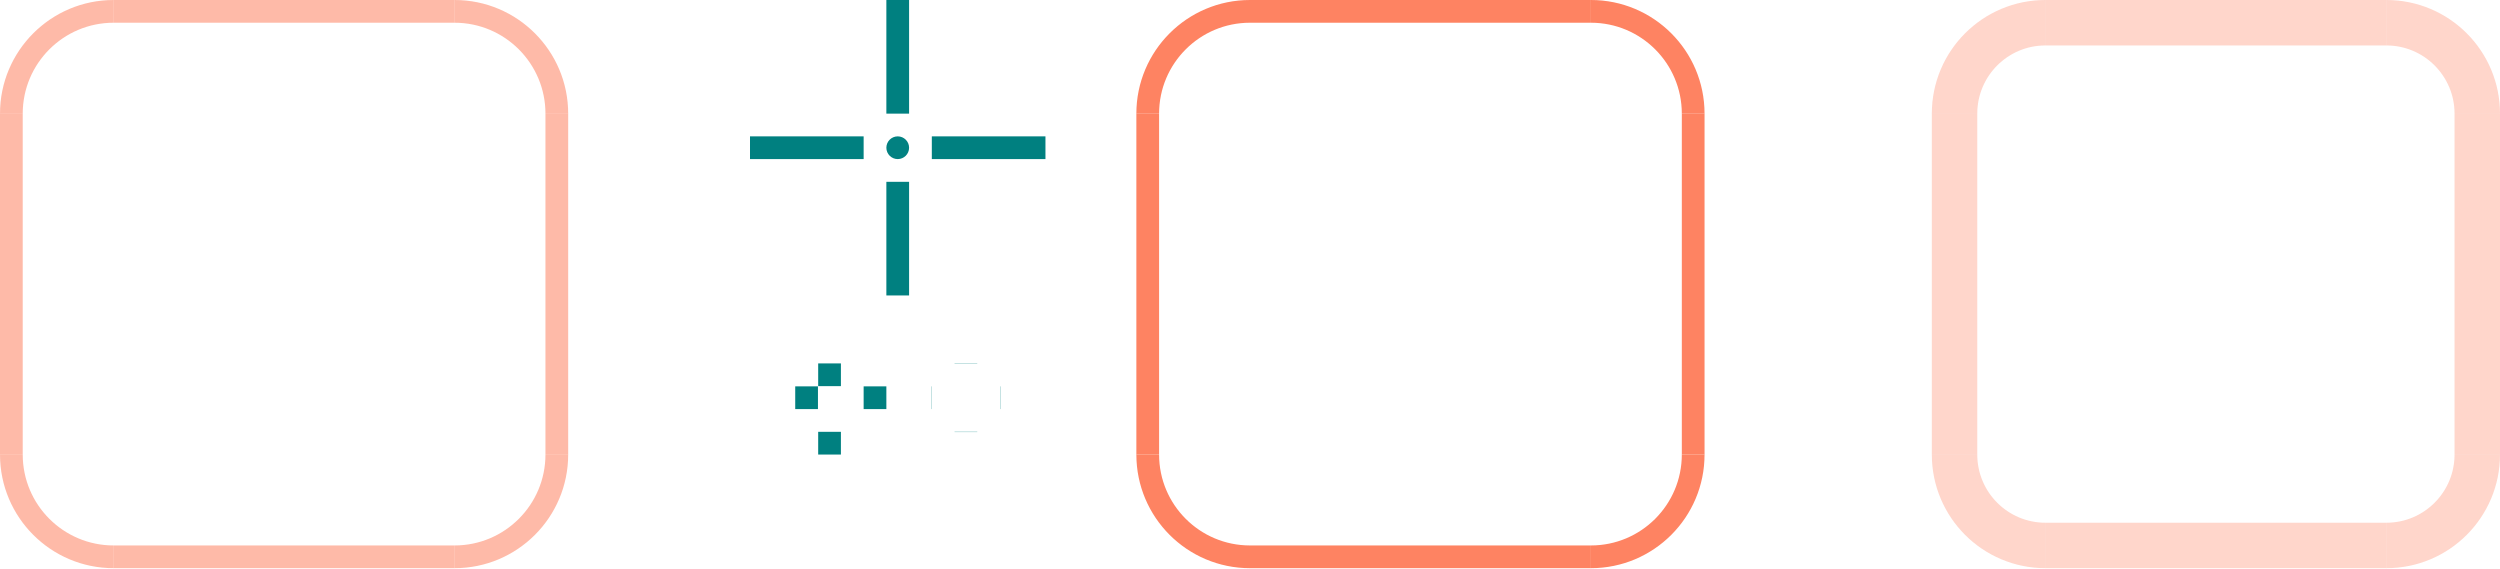
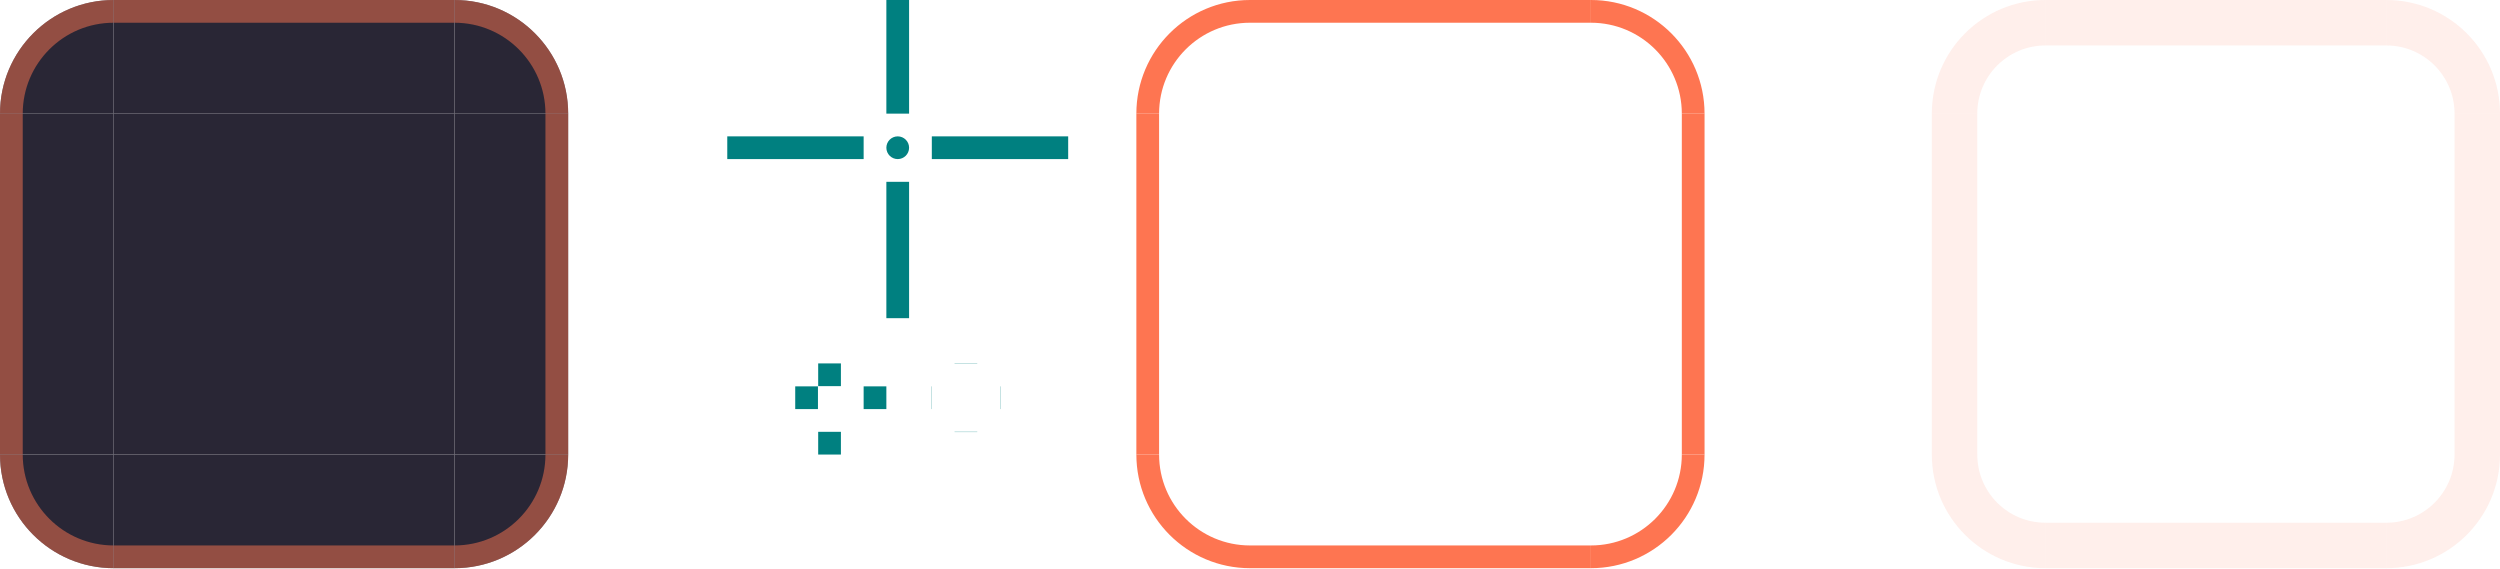
<svg xmlns="http://www.w3.org/2000/svg" xmlns:xlink="http://www.w3.org/1999/xlink" width="110" height="25" viewBox="0 0 110 25" version="1.1" id="svg17788">
  <defs id="defs17785" />
  <g id="layer1" transform="translate(-450,406)">
    <rect id="hint-focus-over-base" height="1" rx="1.022" style="opacity:0.99;fill:#008080;fill-opacity:1;fill-rule:nonzero;stroke-width:1" width="1" x="489" y="-400" />
-     <rect id="base-hint-left-margin" height="1" style="fill:#008080;fill-opacity:1;fill-rule:nonzero;stroke-width:1" width="5" x="483" y="-400" />
-     <rect style="fill:none;fill-opacity:1;stroke:none;stroke-width:0.5;stroke-linecap:round" id="base-center" width="15" height="15" x="455" y="-401" />
+     <rect id="base-hint-left-margin" height="1" style="fill:#008080;fill-opacity:1;fill-rule:nonzero;stroke-width:1" width="6" x="482" y="-400" />
+     <rect style="fill:#292635;fill-opacity:1;stroke:none;stroke-width:0.5;stroke-linecap:round" id="base-center" width="15" height="15" x="455" y="-401" />
    <use x="0" y="0" xlink:href="#base-top" id="base-bottom" transform="matrix(1,0,0,-1,0,-787)" />
    <use x="0" y="0" xlink:href="#base-top" id="base-right" transform="rotate(90,462.5,-393.5)" />
    <use x="0" y="0" xlink:href="#base-top" id="base-left" transform="rotate(-90,462.5,-393.5)" />
    <use x="0" y="0" xlink:href="#base-topright" id="base-topleft" transform="matrix(-1,0,0,1,925,0)" />
    <use x="0" y="0" xlink:href="#base-topright" id="base-bottomright" transform="matrix(1,0,0,-1,0,-787)" />
    <use x="0" y="0" xlink:href="#base-topright" id="base-bottomleft" transform="rotate(180,462.5,-393.5)" />
    <g id="base-top" transform="translate(205,-1021)">
-       <rect style="opacity:1;fill:none;fill-opacity:1;stroke:none;stroke-width:0.5;stroke-linecap:round" id="rect3225" width="15" height="5" x="250" y="615" />
+       <rect style="opacity:1;fill:#292635;fill-opacity:1;stroke:none;stroke-width:0.5;stroke-linecap:round" id="rect3225" width="15" height="5" x="250" y="615" />
      <rect style="opacity:0.5;fill:#fe7551;fill-opacity:1;stroke:none;stroke-width:0.5;stroke-linecap:round" id="rect3219" width="15" height="1" x="250" y="615" />
    </g>
    <g id="base-topright" transform="translate(205,-1021)">
-       <path style="opacity:1;fill:none;fill-opacity:1;stroke:none;stroke-width:0.5;stroke-linecap:round" id="path3267" d="m 270,-620 a 5,5 0 0 1 -5,5 v -5 z" transform="scale(1,-1)" />
+       <path style="opacity:1;fill:#292635;fill-opacity:1;stroke:none;stroke-width:0.5;stroke-linecap:round" id="path3267" d="m 270,-620 a 5,5 0 0 1 -5,5 v -5 z" transform="scale(1,-1)" />
      <path id="path3252" style="opacity:0.5;fill:#fe7551;fill-opacity:1;stroke:none;stroke-width:0.5;stroke-linecap:round" d="m 265,615 v 1 a 4,4 0 0 1 4,4 h 1 a 5,5 0 0 0 -5,-5 z" />
    </g>
-     <rect id="base-hint-right-margin" height="1" style="fill:#008080;fill-opacity:1;fill-rule:nonzero;stroke-width:1" width="5" x="491" y="-400" />
-     <rect id="base-hint-bottom-margin" height="5" style="fill:#008080;fill-opacity:1;fill-rule:nonzero;stroke-width:1" x="489" y="-398" width="1" />
-     <rect id="base-hint-top-margin" height="5" style="fill:#008080;fill-opacity:1;fill-rule:nonzero;stroke-width:1" width="1" x="489" y="-406" />
+     <rect id="base-hint-right-margin" height="1" style="fill:#008080;fill-opacity:1;fill-rule:nonzero;stroke-width:1" width="6" x="491" y="-400" />
+     <rect id="base-hint-bottom-margin" height="6" style="fill:#008080;fill-opacity:1;fill-rule:nonzero;stroke-width:1" x="489" y="-398" width="1" />
+     <rect id="base-hint-top-margin" height="6" style="fill:#008080;fill-opacity:1;fill-rule:nonzero;stroke-width:1" width="1" x="489" y="-407" />
    <rect style="fill:none;fill-opacity:1;stroke:none;stroke-width:0.5;stroke-linecap:round" id="hover-center" width="15" height="15" x="505" y="-401" />
    <g id="hover-top" transform="translate(255,-1021)">
      <rect style="opacity:1;fill:none;fill-opacity:1;stroke:none;stroke-width:0.5;stroke-linecap:round" id="rect4893" width="15" height="5" x="250" y="615" />
-       <rect style="opacity:0.9;fill:#fe7551;fill-opacity:1;stroke:none;stroke-width:0.5;stroke-linecap:round" id="rect4895" width="15" height="1" x="250" y="615" />
+       <rect style="opacity:1;fill:#fe7551;fill-opacity:1;stroke:none;stroke-width:0.5;stroke-linecap:round" id="rect4895" width="15" height="1" x="250" y="615" />
    </g>
    <g id="hover-topright" transform="translate(255,-1021)">
      <path style="opacity:1;fill:none;fill-opacity:1;stroke:none;stroke-width:0.5;stroke-linecap:round" id="path4899" d="m 270,-620 a 5,5 0 0 1 -5,5 v -5 z" transform="scale(1,-1)" />
-       <path id="path4901" style="opacity:0.9;fill:#fe7551;fill-opacity:1;stroke:none;stroke-width:0.5;stroke-linecap:round" d="m 265,615 v 1 a 4,4 0 0 1 4,4 h 1 a 5,5 0 0 0 -5,-5 z" />
+       <path id="path4901" style="opacity:1;fill:#fe7551;fill-opacity:1;stroke:none;stroke-width:0.5;stroke-linecap:round" d="m 265,615 v 1 a 4,4 0 0 1 4,4 h 1 a 5,5 0 0 0 -5,-5 z" />
    </g>
    <use x="0" y="0" xlink:href="#hover-top" id="hover-bottom" transform="matrix(1,0,0,-1,0,-787)" />
    <use x="0" y="0" xlink:href="#hover-top" id="hover-right" transform="rotate(90,512.5,-393.5)" />
    <use x="0" y="0" xlink:href="#hover-top" id="hover-left" transform="rotate(-90,512.5,-393.5)" />
    <use x="0" y="0" xlink:href="#hover-topright" id="hover-topleft" transform="matrix(-1,0,0,1,1025,0)" />
    <use x="0" y="0" xlink:href="#hover-topright" id="hover-bottomright" transform="matrix(1,0,0,-1,0,-787)" />
    <use x="0" y="0" xlink:href="#hover-topright" id="hover-bottomleft" transform="rotate(180,512.5,-393.5)" />
    <rect id="hover-hint-left-margin" height="1" style="fill:#008080;fill-opacity:1;fill-rule:nonzero;stroke-width:1" width="0.01" x="490.99" y="-389" />
    <rect id="hover-hint-right-margin" height="1" style="fill:#008080;fill-opacity:1;fill-rule:nonzero;stroke-width:1" width="0.01" x="494" y="-389" />
    <rect id="hover-hint-bottom-margin" height="0.01" style="fill:#008080;fill-opacity:1;fill-rule:nonzero;stroke-width:1" x="492" y="-387" width="1" />
    <rect id="hover-hint-top-margin" height="0.01" style="fill:#008080;fill-opacity:1;fill-rule:nonzero;stroke-width:1" width="1" x="492" y="-390.01" />
    <rect style="fill:none;fill-opacity:1;stroke:none;stroke-width:0.5;stroke-linecap:round" id="focus-center" width="15" height="15" x="540" y="-401" />
    <g id="focus-top" transform="translate(290,-1021)">
      <rect style="opacity:1;fill:none;fill-opacity:1;stroke:none;stroke-width:0.5;stroke-linecap:round" id="rect5138" width="15" height="5" x="250" y="615" />
-       <rect style="opacity:0.3;fill:#fe7551;fill-opacity:1;stroke:none;stroke-width:0.5;stroke-linecap:round;stroke-dasharray:none" id="rect5140" width="15" height="2" x="250" y="615" />
+       <rect style="opacity:0.15;fill:#fe9378;fill-opacity:1;stroke:none;stroke-width:0.5;stroke-linecap:round;stroke-dasharray:none" id="rect5140" width="15" height="2" x="250" y="615" />
    </g>
    <use x="0" y="0" xlink:href="#focus-top" id="focus-bottom" transform="matrix(1,0,0,-1,0,-787)" />
    <use x="0" y="0" xlink:href="#focus-top" id="focus-right" transform="rotate(90,547.5,-393.5)" />
    <use x="0" y="0" xlink:href="#focus-top" id="focus-left" transform="rotate(-90,547.5,-393.5)" />
    <use x="0" y="0" xlink:href="#focus-topright" id="focus-topleft" transform="matrix(-1,0,0,1,1095,-1.8530369e-7)" />
    <use x="0" y="0" xlink:href="#focus-topright" id="focus-bottomright" transform="matrix(1,0,0,-1,0,-786.9999)" />
    <use x="0" y="0" xlink:href="#focus-topright" id="focus-bottomleft" transform="rotate(180,547.5,-393.5)" />
    <rect id="focus-hint-left-margin" height="1" style="fill:#008080;fill-opacity:1;fill-rule:nonzero;stroke-width:10" width="1" x="484.99" y="-389" />
    <rect id="focus-hint-right-margin" height="1" style="fill:#008080;fill-opacity:1;fill-rule:nonzero;stroke-width:10" width="1" x="488" y="-389" />
    <rect id="focus-hint-bottom-margin" height="1" style="fill:#008080;fill-opacity:1;fill-rule:nonzero;stroke-width:10" x="486" y="-387" width="1" />
    <rect id="focus-hint-top-margin" height="1" style="fill:#008080;fill-opacity:1;fill-rule:nonzero;stroke-width:10" width="1" x="486" y="-390.01" />
-     <path style="opacity:0.3;fill:none;fill-opacity:1;stroke:#fe7551;stroke-width:2;stroke-dasharray:none;paint-order:stroke fill markers;stroke-opacity:1" id="focus-topright" d="m 555,-405 a 4,4 0 0 1 4,4" />
+     <path style="opacity:0.15;fill:none;fill-opacity:1;stroke:#fe9378;stroke-width:2;stroke-dasharray:none;paint-order:stroke fill markers;stroke-opacity:1" id="focus-topright" d="m 555,-405 a 4,4 0 0 1 4,4" />
  </g>
</svg>
